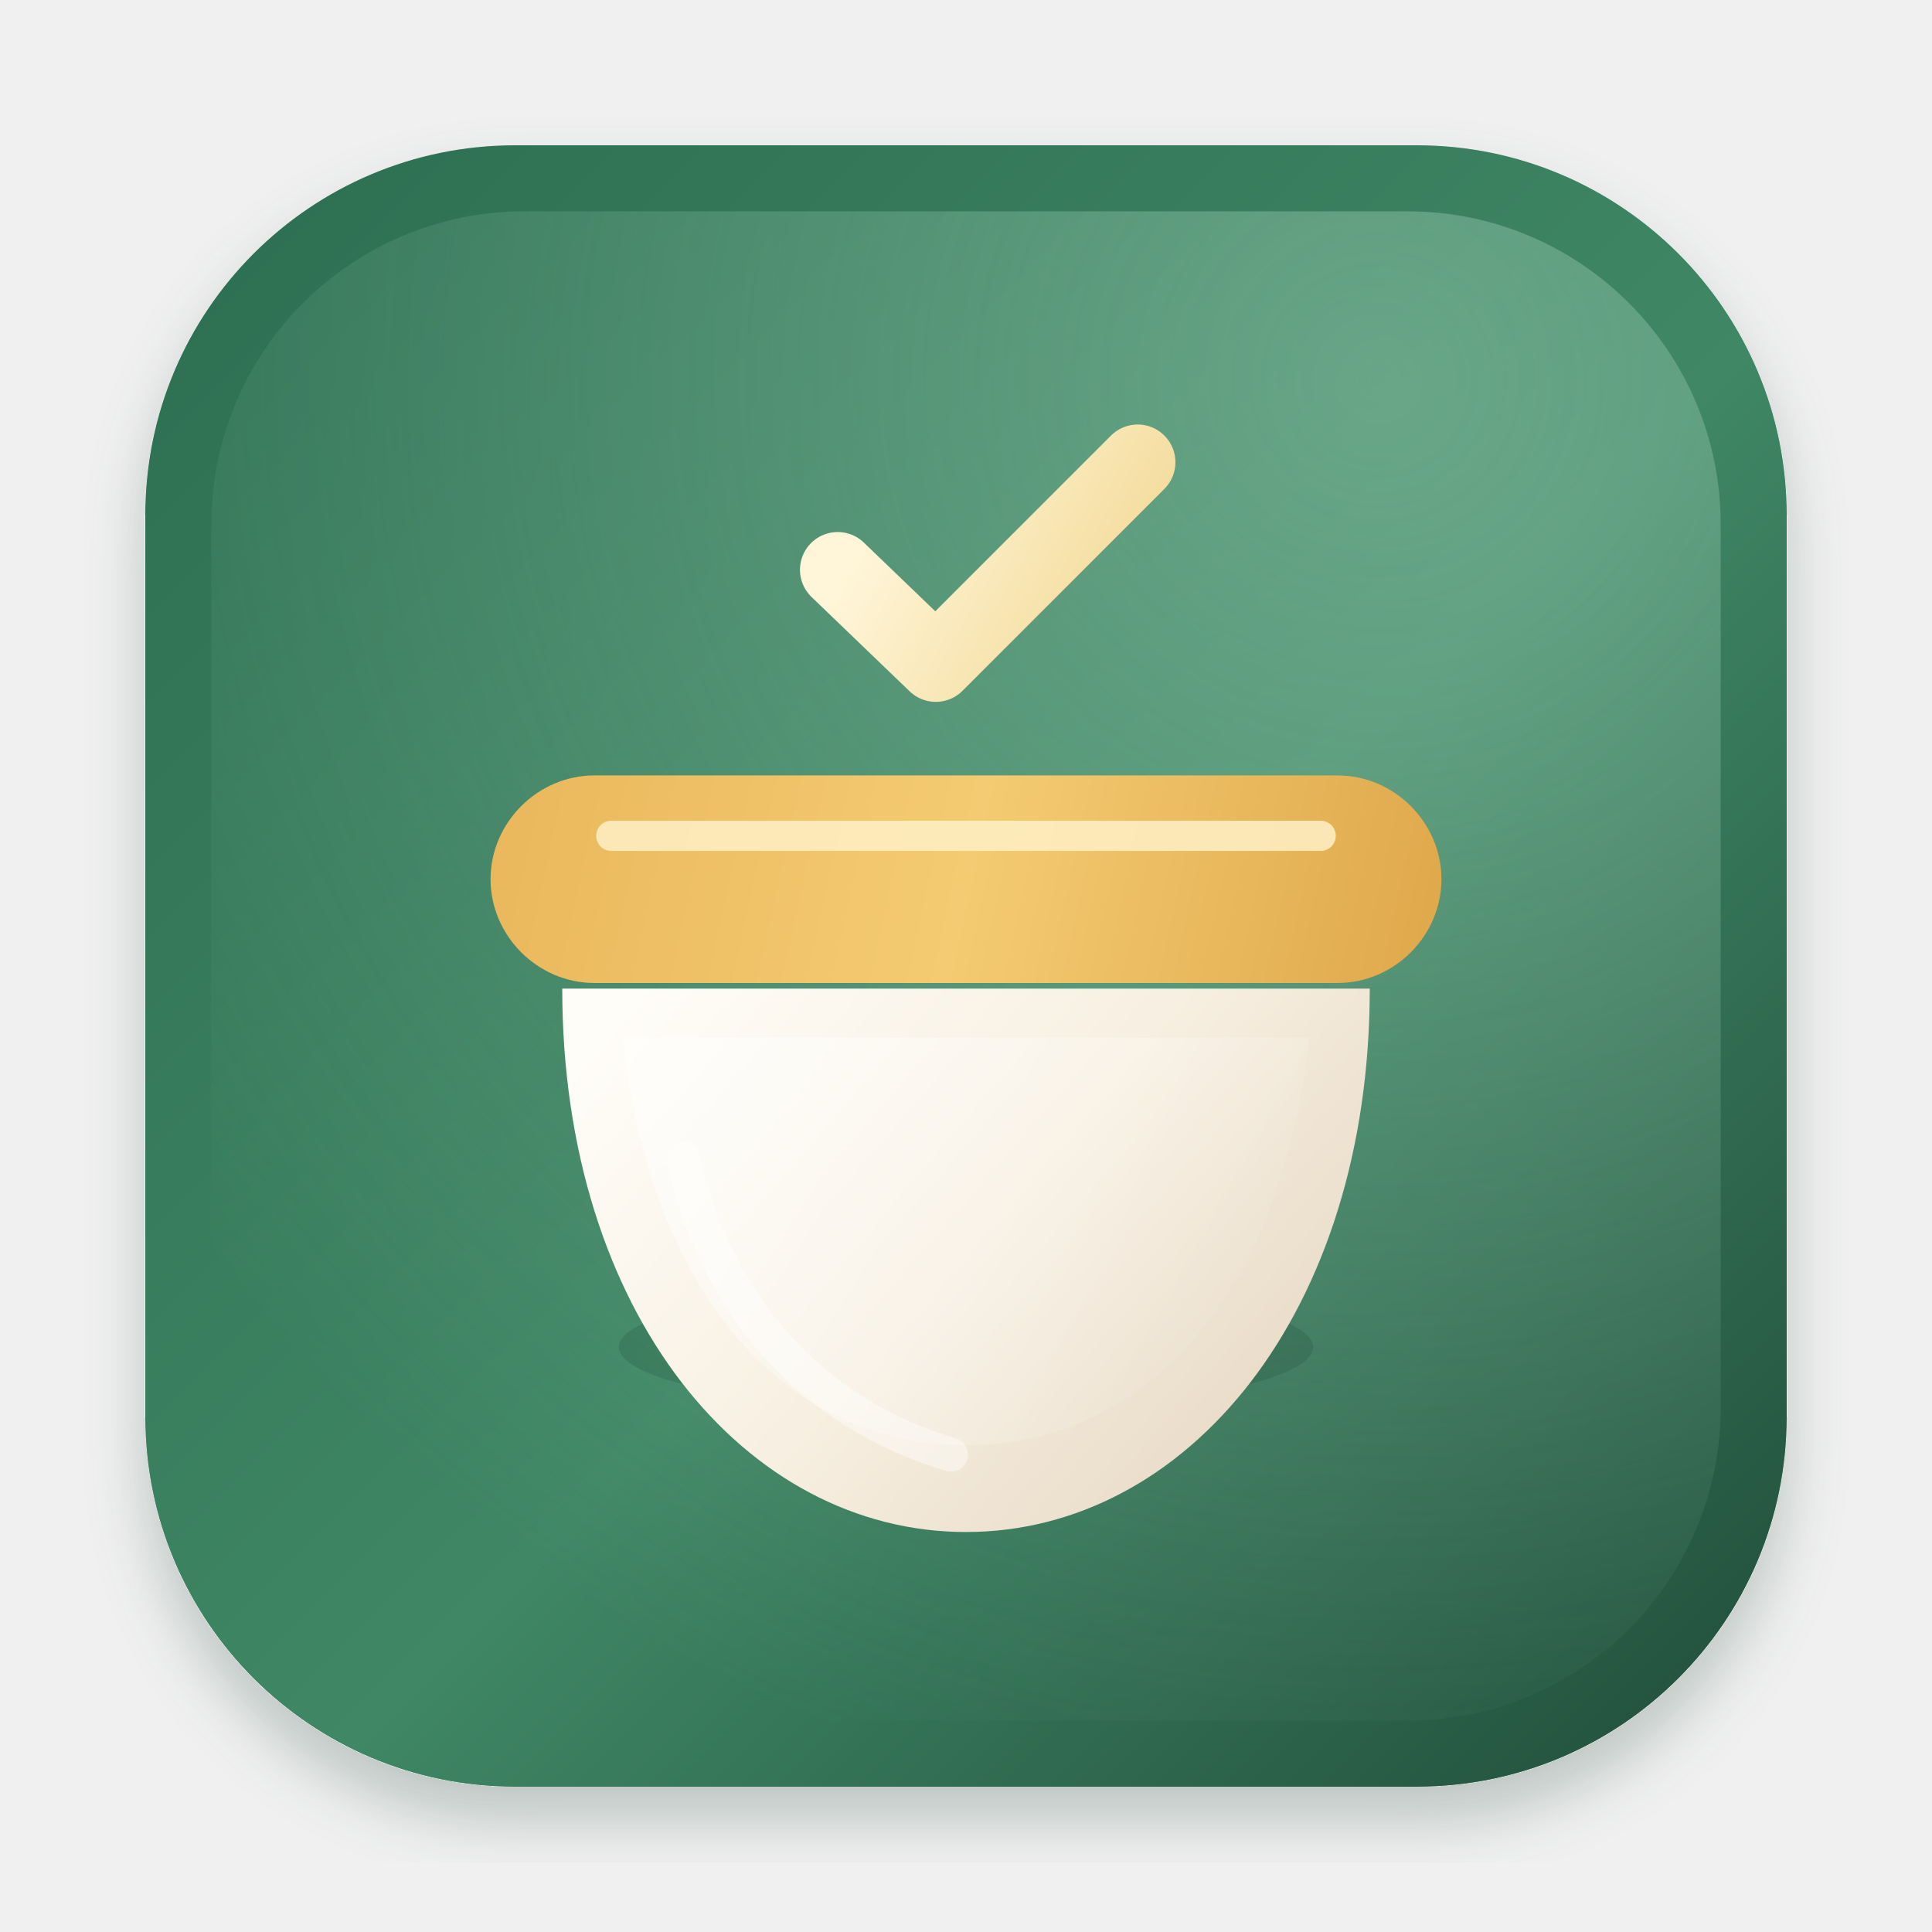
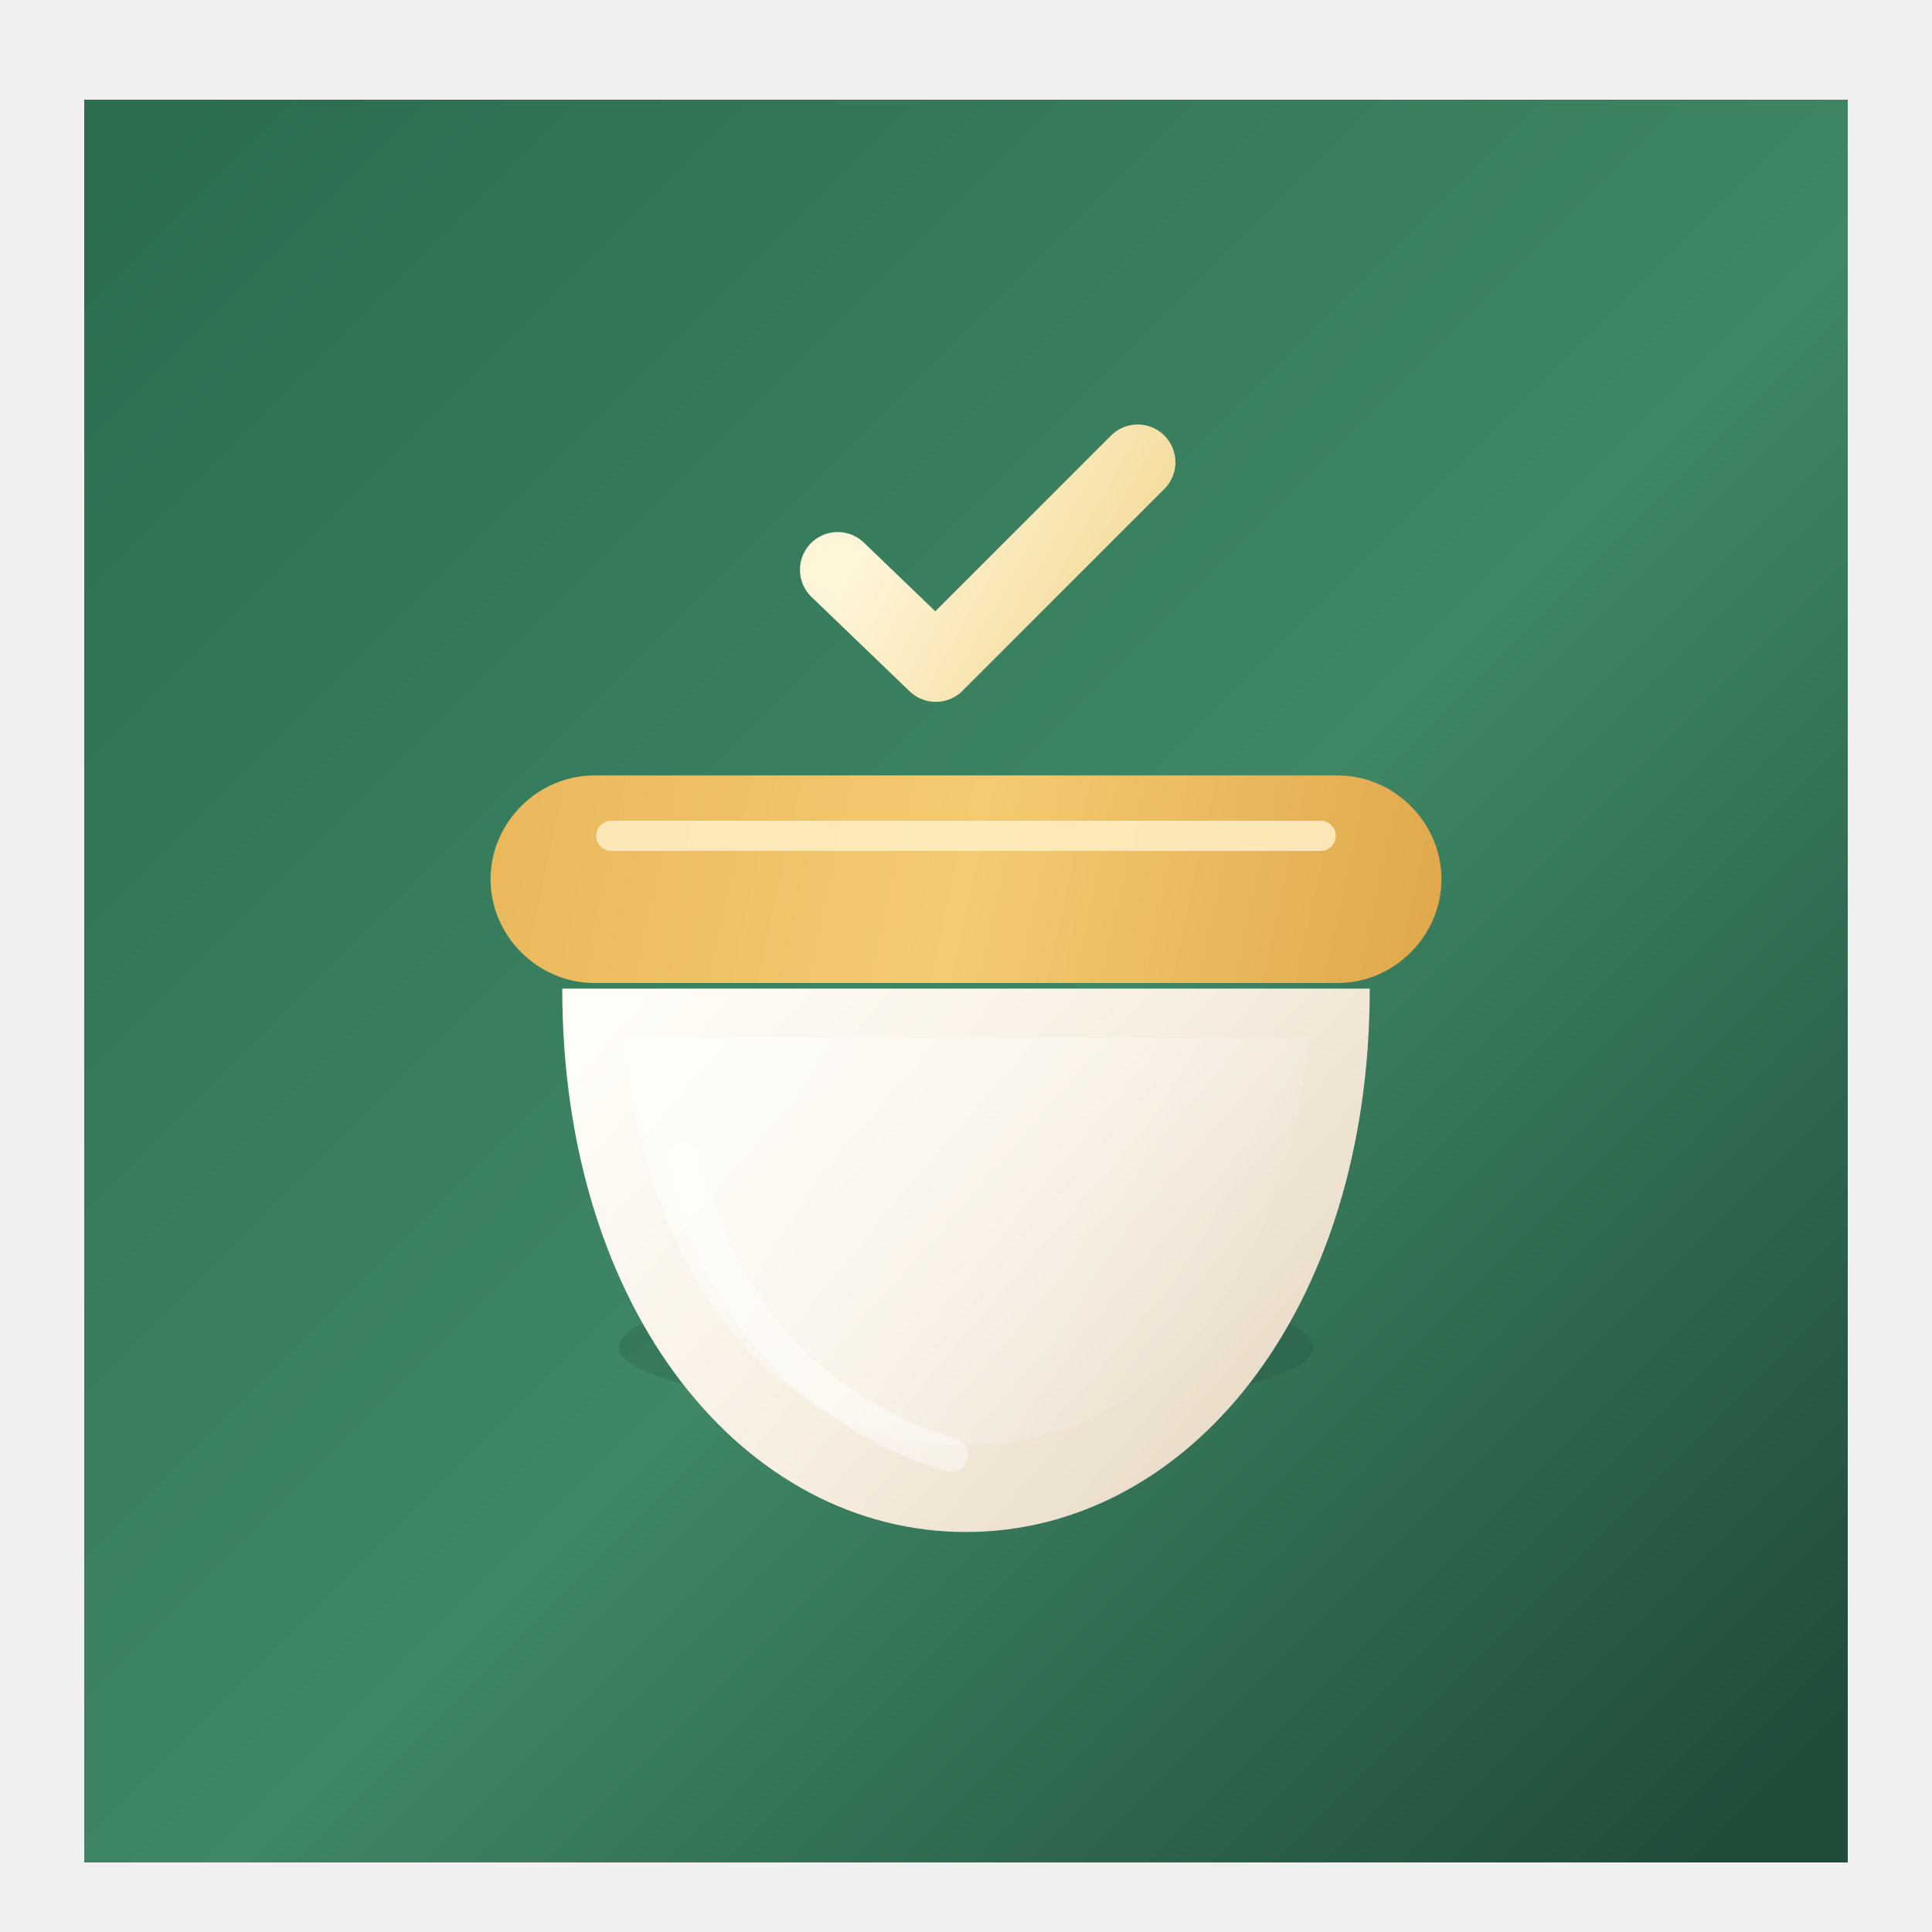
<svg xmlns="http://www.w3.org/2000/svg" width="1024" height="1024" viewBox="0 0 1024 1024" fill="none">
  <g filter="url(#tile-shadow)">
-     <rect x="77" y="77" width="870" height="870" rx="196" fill="url(#tile-bg)" />
+     <rect x="0" y="0" width="1024" height="1024" rx="0" fill="url(#tile-bg)" />
  </g>
-   <rect x="112" y="112" width="800" height="800" rx="166" fill="url(#tile-glow)" opacity="0.42" />
  <g transform="translate(512 512)">
    <ellipse cx="0" cy="202" rx="184" ry="34" fill="#183E2F" opacity="0.18" />
    <path d="M-214 12H214C214 184 117 300 0 300C-117 300 -214 184 -214 12Z" fill="url(#bowl-body)" />
    <path d="M-182 38H182C167 175 95 254 0 254C-95 254 -167 175 -182 38Z" fill="url(#bowl-inner)" />
    <path d="M-252 -46C-252 -76 -227 -101 -197 -101H197C227 -101 252 -76 252 -46C252 -16 227 9 197 9H-197C-227 9 -252 -16 -252 -46Z" fill="url(#rim-fill)" />
    <path d="M-188 -69H188" stroke="#FFF0C5" stroke-width="16" stroke-linecap="round" opacity="0.85" />
    <path d="M-68 -210L-16 -160L91 -267" stroke="url(#check-stroke)" stroke-width="40" stroke-linecap="round" stroke-linejoin="round" />
    <path d="M-150 102C-131 185 -78 238 -8 259" stroke="#FFFFFF" stroke-width="18" stroke-linecap="round" opacity="0.42" />
  </g>
  <defs>
    <filter id="tile-shadow" x="45" y="53" width="934" height="934" filterUnits="userSpaceOnUse" color-interpolation-filters="sRGB">
      <feFlood flood-opacity="0" result="BackgroundImageFix" />
      <feColorMatrix in="SourceAlpha" type="matrix" values="0 0 0 0 0 0 0 0 0 0 0 0 0 0 0 0 0 0 127 0" result="hardAlpha" />
      <feOffset dy="18" />
      <feGaussianBlur stdDeviation="16" />
      <feComposite in2="hardAlpha" operator="out" />
      <feColorMatrix type="matrix" values="0 0 0 0 0.10 0 0 0 0 0.25 0 0 0 0 0.19 0 0 0 0.24 0" />
      <feBlend mode="normal" in2="BackgroundImageFix" result="effect1_dropShadow_1_1" />
      <feBlend mode="normal" in="SourceGraphic" in2="effect1_dropShadow_1_1" result="shape" />
    </filter>
    <linearGradient id="tile-bg" x1="77" y1="77" x2="947" y2="947" gradientUnits="userSpaceOnUse">
      <stop stop-color="#2C6D50" />
      <stop offset="0.55" stop-color="#3F8765" />
      <stop offset="1" stop-color="#204C3A" />
    </linearGradient>
    <radialGradient id="tile-glow" cx="0" cy="0" r="1" gradientUnits="userSpaceOnUse" gradientTransform="translate(730 202) rotate(136.2) scale(772.658)">
      <stop stop-color="#A8D7BD" />
      <stop offset="1" stop-color="#A8D7BD" stop-opacity="0" />
    </radialGradient>
    <linearGradient id="bowl-body" x1="-154" y1="-12" x2="166" y2="266" gradientUnits="userSpaceOnUse">
      <stop stop-color="#FFFDF8" />
      <stop offset="0.52" stop-color="#F7EFE1" />
      <stop offset="1" stop-color="#E7D9C5" />
    </linearGradient>
    <linearGradient id="bowl-inner" x1="-144" y1="56" x2="140" y2="236" gradientUnits="userSpaceOnUse">
      <stop stop-color="#FFFFFF" stop-opacity="0.52" />
      <stop offset="1" stop-color="#FFFFFF" stop-opacity="0" />
    </linearGradient>
    <linearGradient id="rim-fill" x1="-252" y1="-101" x2="252" y2="9" gradientUnits="userSpaceOnUse">
      <stop stop-color="#EAB75B" />
      <stop offset="0.5" stop-color="#F4CB72" />
      <stop offset="1" stop-color="#DFA74A" />
    </linearGradient>
    <linearGradient id="check-stroke" x1="-48" y1="-240" x2="82" y2="-166" gradientUnits="userSpaceOnUse">
      <stop stop-color="#FFF6DA" />
      <stop offset="1" stop-color="#F3D996" />
    </linearGradient>
  </defs>
</svg>
